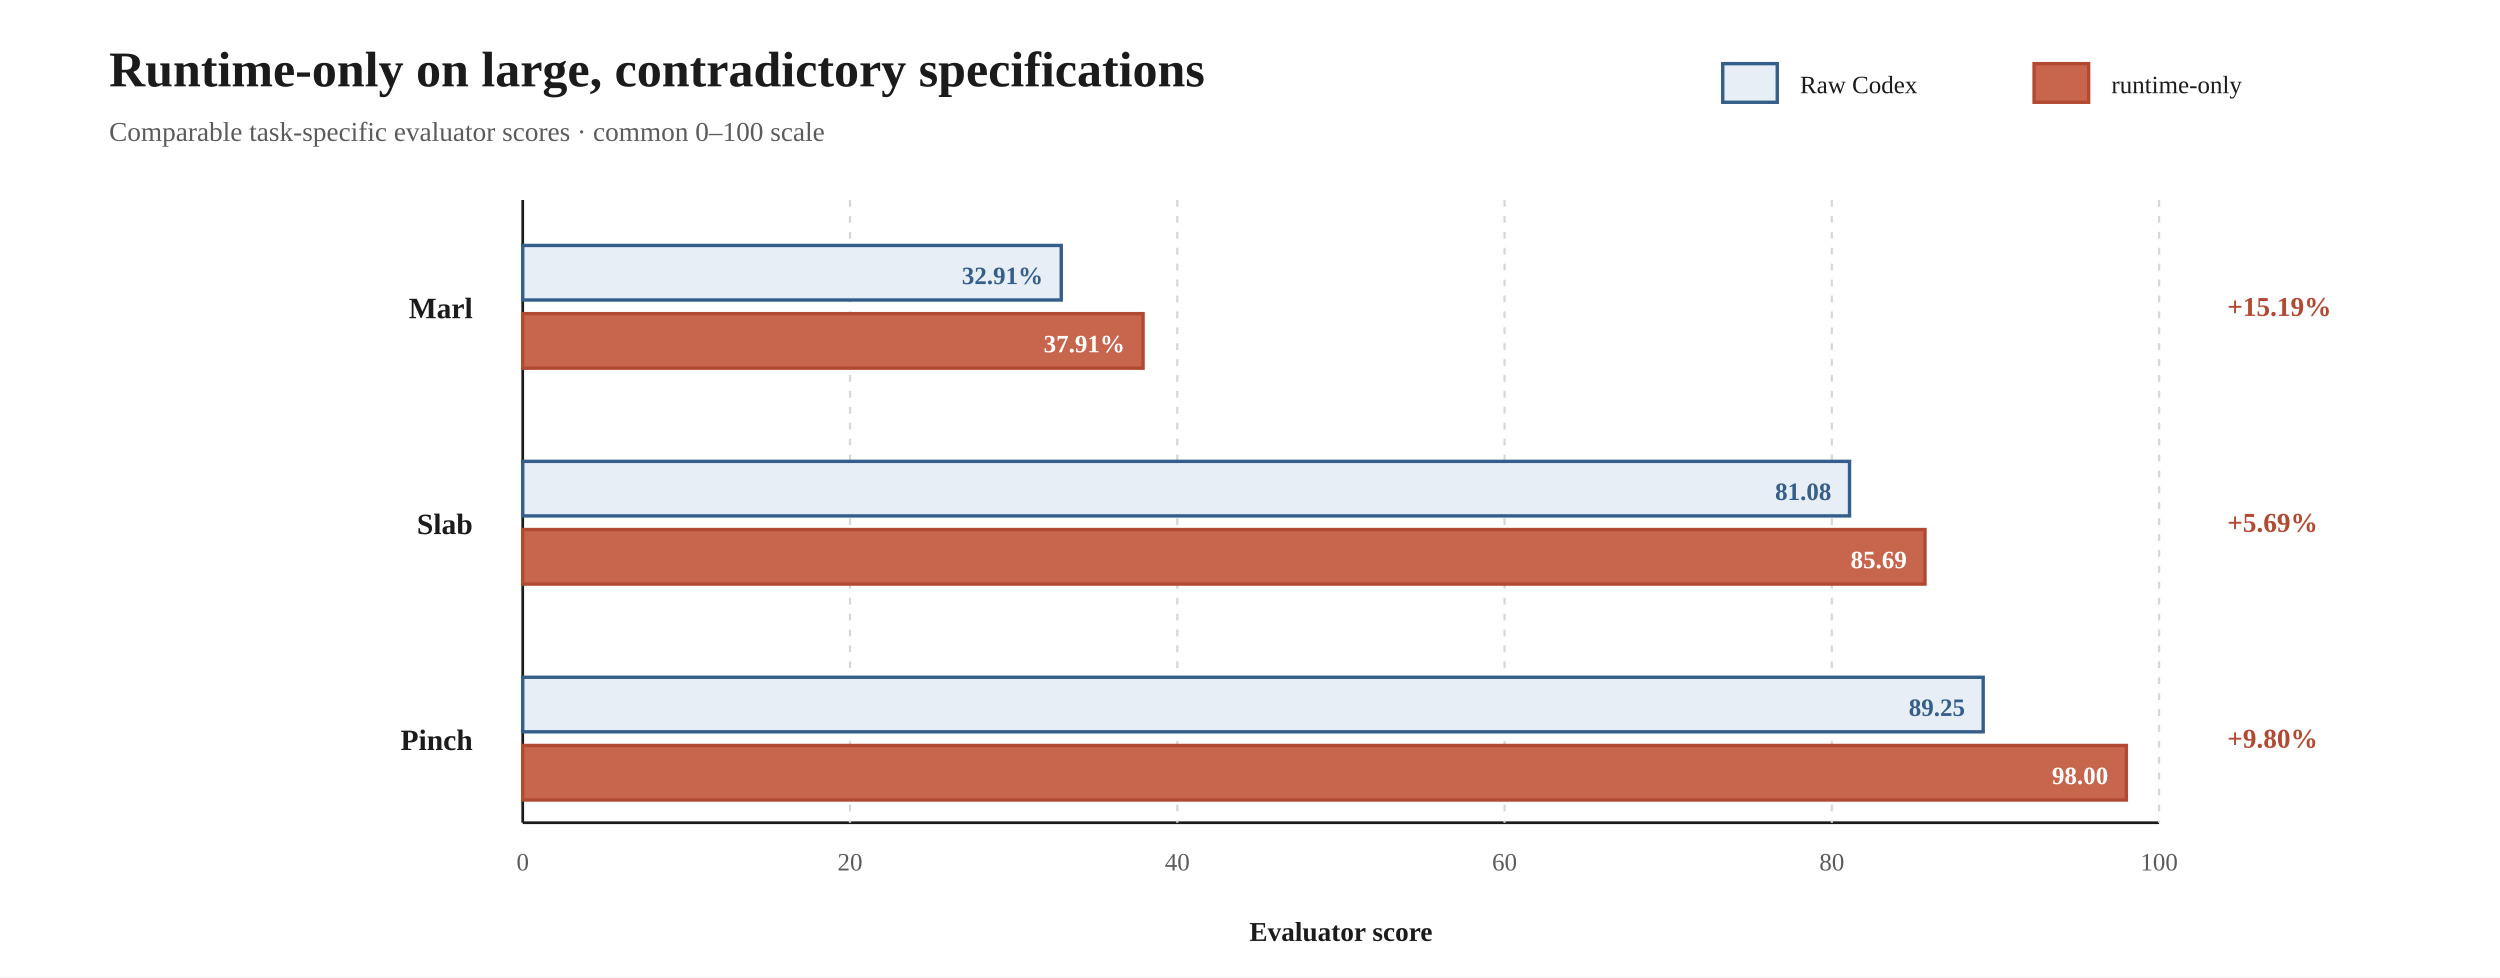
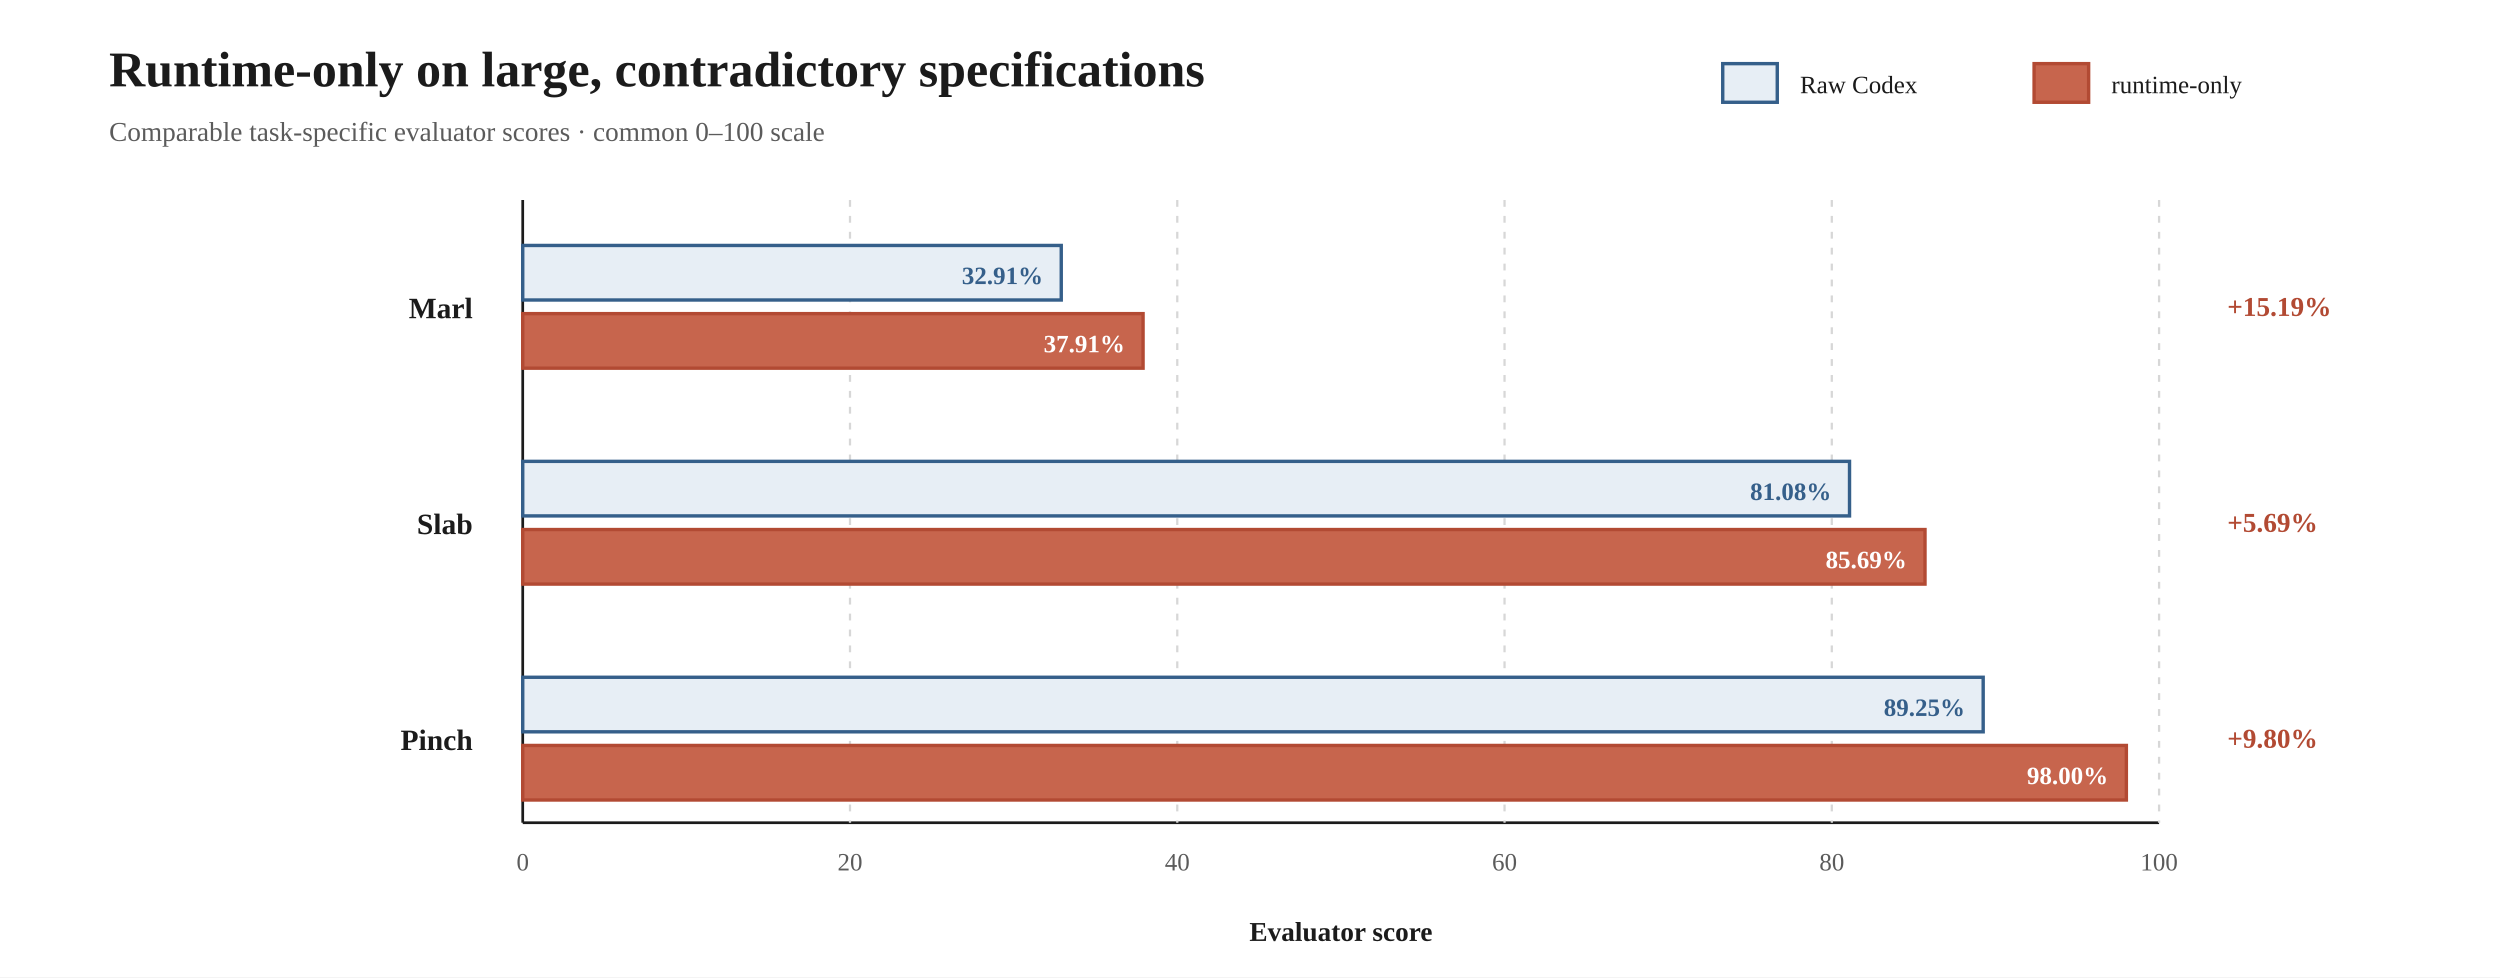
<svg xmlns="http://www.w3.org/2000/svg" width="1100" height="430" viewBox="0 0 1100 430" role="img" aria-labelledby="runtime-title runtime-desc">
  <rect width="1100" height="430" fill="#FFFFFF" />
  <text x="48" y="38" font-family="Georgia, 'Times New Roman', serif" font-size="22" font-weight="bold" fill="#1B1B1B">Runtime-only on large, contradictory specifications</text>
  <text x="48" y="62" font-family="Georgia, 'Times New Roman', serif" font-size="12" fill="#5B5B5B">Comparable task-specific evaluator scores · common 0–100 scale</text>
  <rect x="758" y="28" width="24" height="17" fill="#E7EEF5" stroke="#355F8A" stroke-width="1.5" />
  <text x="792" y="41" font-family="Georgia, 'Times New Roman', serif" font-size="11" fill="#1B1B1B">Raw Codex</text>
  <rect x="895" y="28" width="24" height="17" fill="#C7654D" stroke="#B24A33" stroke-width="1.5" />
  <text x="929" y="41" font-family="Georgia, 'Times New Roman', serif" font-size="11" fill="#1B1B1B">runtime-only</text>
  <line x1="230" y1="88" x2="230" y2="362" stroke="#1B1B1B" stroke-width="1.2" />
  <line x1="230" y1="362" x2="950" y2="362" stroke="#1B1B1B" stroke-width="1.2" />
  <line x1="374" y1="88" x2="374" y2="362" stroke="#D7D7D7" stroke-width="1" stroke-dasharray="3 4" />
  <line x1="518" y1="88" x2="518" y2="362" stroke="#D7D7D7" stroke-width="1" stroke-dasharray="3 4" />
  <line x1="662" y1="88" x2="662" y2="362" stroke="#D7D7D7" stroke-width="1" stroke-dasharray="3 4" />
  <line x1="806" y1="88" x2="806" y2="362" stroke="#D7D7D7" stroke-width="1" stroke-dasharray="3 4" />
  <line x1="950" y1="88" x2="950" y2="362" stroke="#D7D7D7" stroke-width="1" stroke-dasharray="3 4" />
  <text x="230" y="383" font-family="Georgia, 'Times New Roman', serif" font-size="11" text-anchor="middle" fill="#5B5B5B">0</text>
  <text x="374" y="383" font-family="Georgia, 'Times New Roman', serif" font-size="11" text-anchor="middle" fill="#5B5B5B">20</text>
  <text x="518" y="383" font-family="Georgia, 'Times New Roman', serif" font-size="11" text-anchor="middle" fill="#5B5B5B">40</text>
  <text x="662" y="383" font-family="Georgia, 'Times New Roman', serif" font-size="11" text-anchor="middle" fill="#5B5B5B">60</text>
  <text x="806" y="383" font-family="Georgia, 'Times New Roman', serif" font-size="11" text-anchor="middle" fill="#5B5B5B">80</text>
  <text x="950" y="383" font-family="Georgia, 'Times New Roman', serif" font-size="11" text-anchor="middle" fill="#5B5B5B">100</text>
  <text x="208" y="140" font-family="Georgia, 'Times New Roman', serif" font-size="13" font-weight="bold" text-anchor="end" fill="#1B1B1B">Marl</text>
  <rect x="230" y="108" width="236.95" height="24" fill="#E7EEF5" stroke="#355F8A" stroke-width="1.5" />
  <text x="458.95" y="125" font-family="Georgia, 'Times New Roman', serif" font-size="11" font-weight="bold" text-anchor="end" fill="#355F8A">32.91%</text>
  <rect x="230" y="138" width="272.95" height="24" fill="#C7654D" stroke="#B24A33" stroke-width="1.5" />
  <text x="494.95" y="155" font-family="Georgia, 'Times New Roman', serif" font-size="11" font-weight="bold" text-anchor="end" fill="#FFFFFF">37.91%</text>
  <text x="980" y="139" font-family="Georgia, 'Times New Roman', serif" font-size="12" font-weight="bold" fill="#B24A33">+15.19%</text>
  <text x="208" y="235" font-family="Georgia, 'Times New Roman', serif" font-size="13" font-weight="bold" text-anchor="end" fill="#1B1B1B">Slab</text>
  <rect x="230" y="203" width="583.79" height="24" fill="#E7EEF5" stroke="#355F8A" stroke-width="1.5" />
-   <text x="805.79" y="220" font-family="Georgia, 'Times New Roman', serif" font-size="11" font-weight="bold" text-anchor="end" fill="#355F8A">81.08</text>
+   <text x="805.79" y="220" font-family="Georgia, 'Times New Roman', serif" font-size="11" font-weight="bold" text-anchor="end" fill="#355F8A">81.08%</text>
  <rect x="230" y="233" width="617.00" height="24" fill="#C7654D" stroke="#B24A33" stroke-width="1.5" />
-   <text x="839.00" y="250" font-family="Georgia, 'Times New Roman', serif" font-size="11" font-weight="bold" text-anchor="end" fill="#FFFFFF">85.69</text>
+   <text x="839.00" y="250" font-family="Georgia, 'Times New Roman', serif" font-size="11" font-weight="bold" text-anchor="end" fill="#FFFFFF">85.69%</text>
  <text x="980" y="234" font-family="Georgia, 'Times New Roman', serif" font-size="12" font-weight="bold" fill="#B24A33">+5.69%</text>
  <text x="208" y="330" font-family="Georgia, 'Times New Roman', serif" font-size="13" font-weight="bold" text-anchor="end" fill="#1B1B1B">Pinch</text>
  <rect x="230" y="298" width="642.60" height="24" fill="#E7EEF5" stroke="#355F8A" stroke-width="1.5" />
-   <text x="864.60" y="315" font-family="Georgia, 'Times New Roman', serif" font-size="11" font-weight="bold" text-anchor="end" fill="#355F8A">89.25</text>
+   <text x="864.60" y="315" font-family="Georgia, 'Times New Roman', serif" font-size="11" font-weight="bold" text-anchor="end" fill="#355F8A">89.25%</text>
  <rect x="230" y="328" width="705.60" height="24" fill="#C7654D" stroke="#B24A33" stroke-width="1.5" />
-   <text x="927.60" y="345" font-family="Georgia, 'Times New Roman', serif" font-size="11" font-weight="bold" text-anchor="end" fill="#FFFFFF">98.00</text>
+   <text x="927.60" y="345" font-family="Georgia, 'Times New Roman', serif" font-size="11" font-weight="bold" text-anchor="end" fill="#FFFFFF">98.00%</text>
  <text x="980" y="329" font-family="Georgia, 'Times New Roman', serif" font-size="12" font-weight="bold" fill="#B24A33">+9.80%</text>
  <text x="590" y="414" font-family="Georgia, 'Times New Roman', serif" font-size="12" font-weight="bold" text-anchor="middle" fill="#1B1B1B">Evaluator score</text>
</svg>
